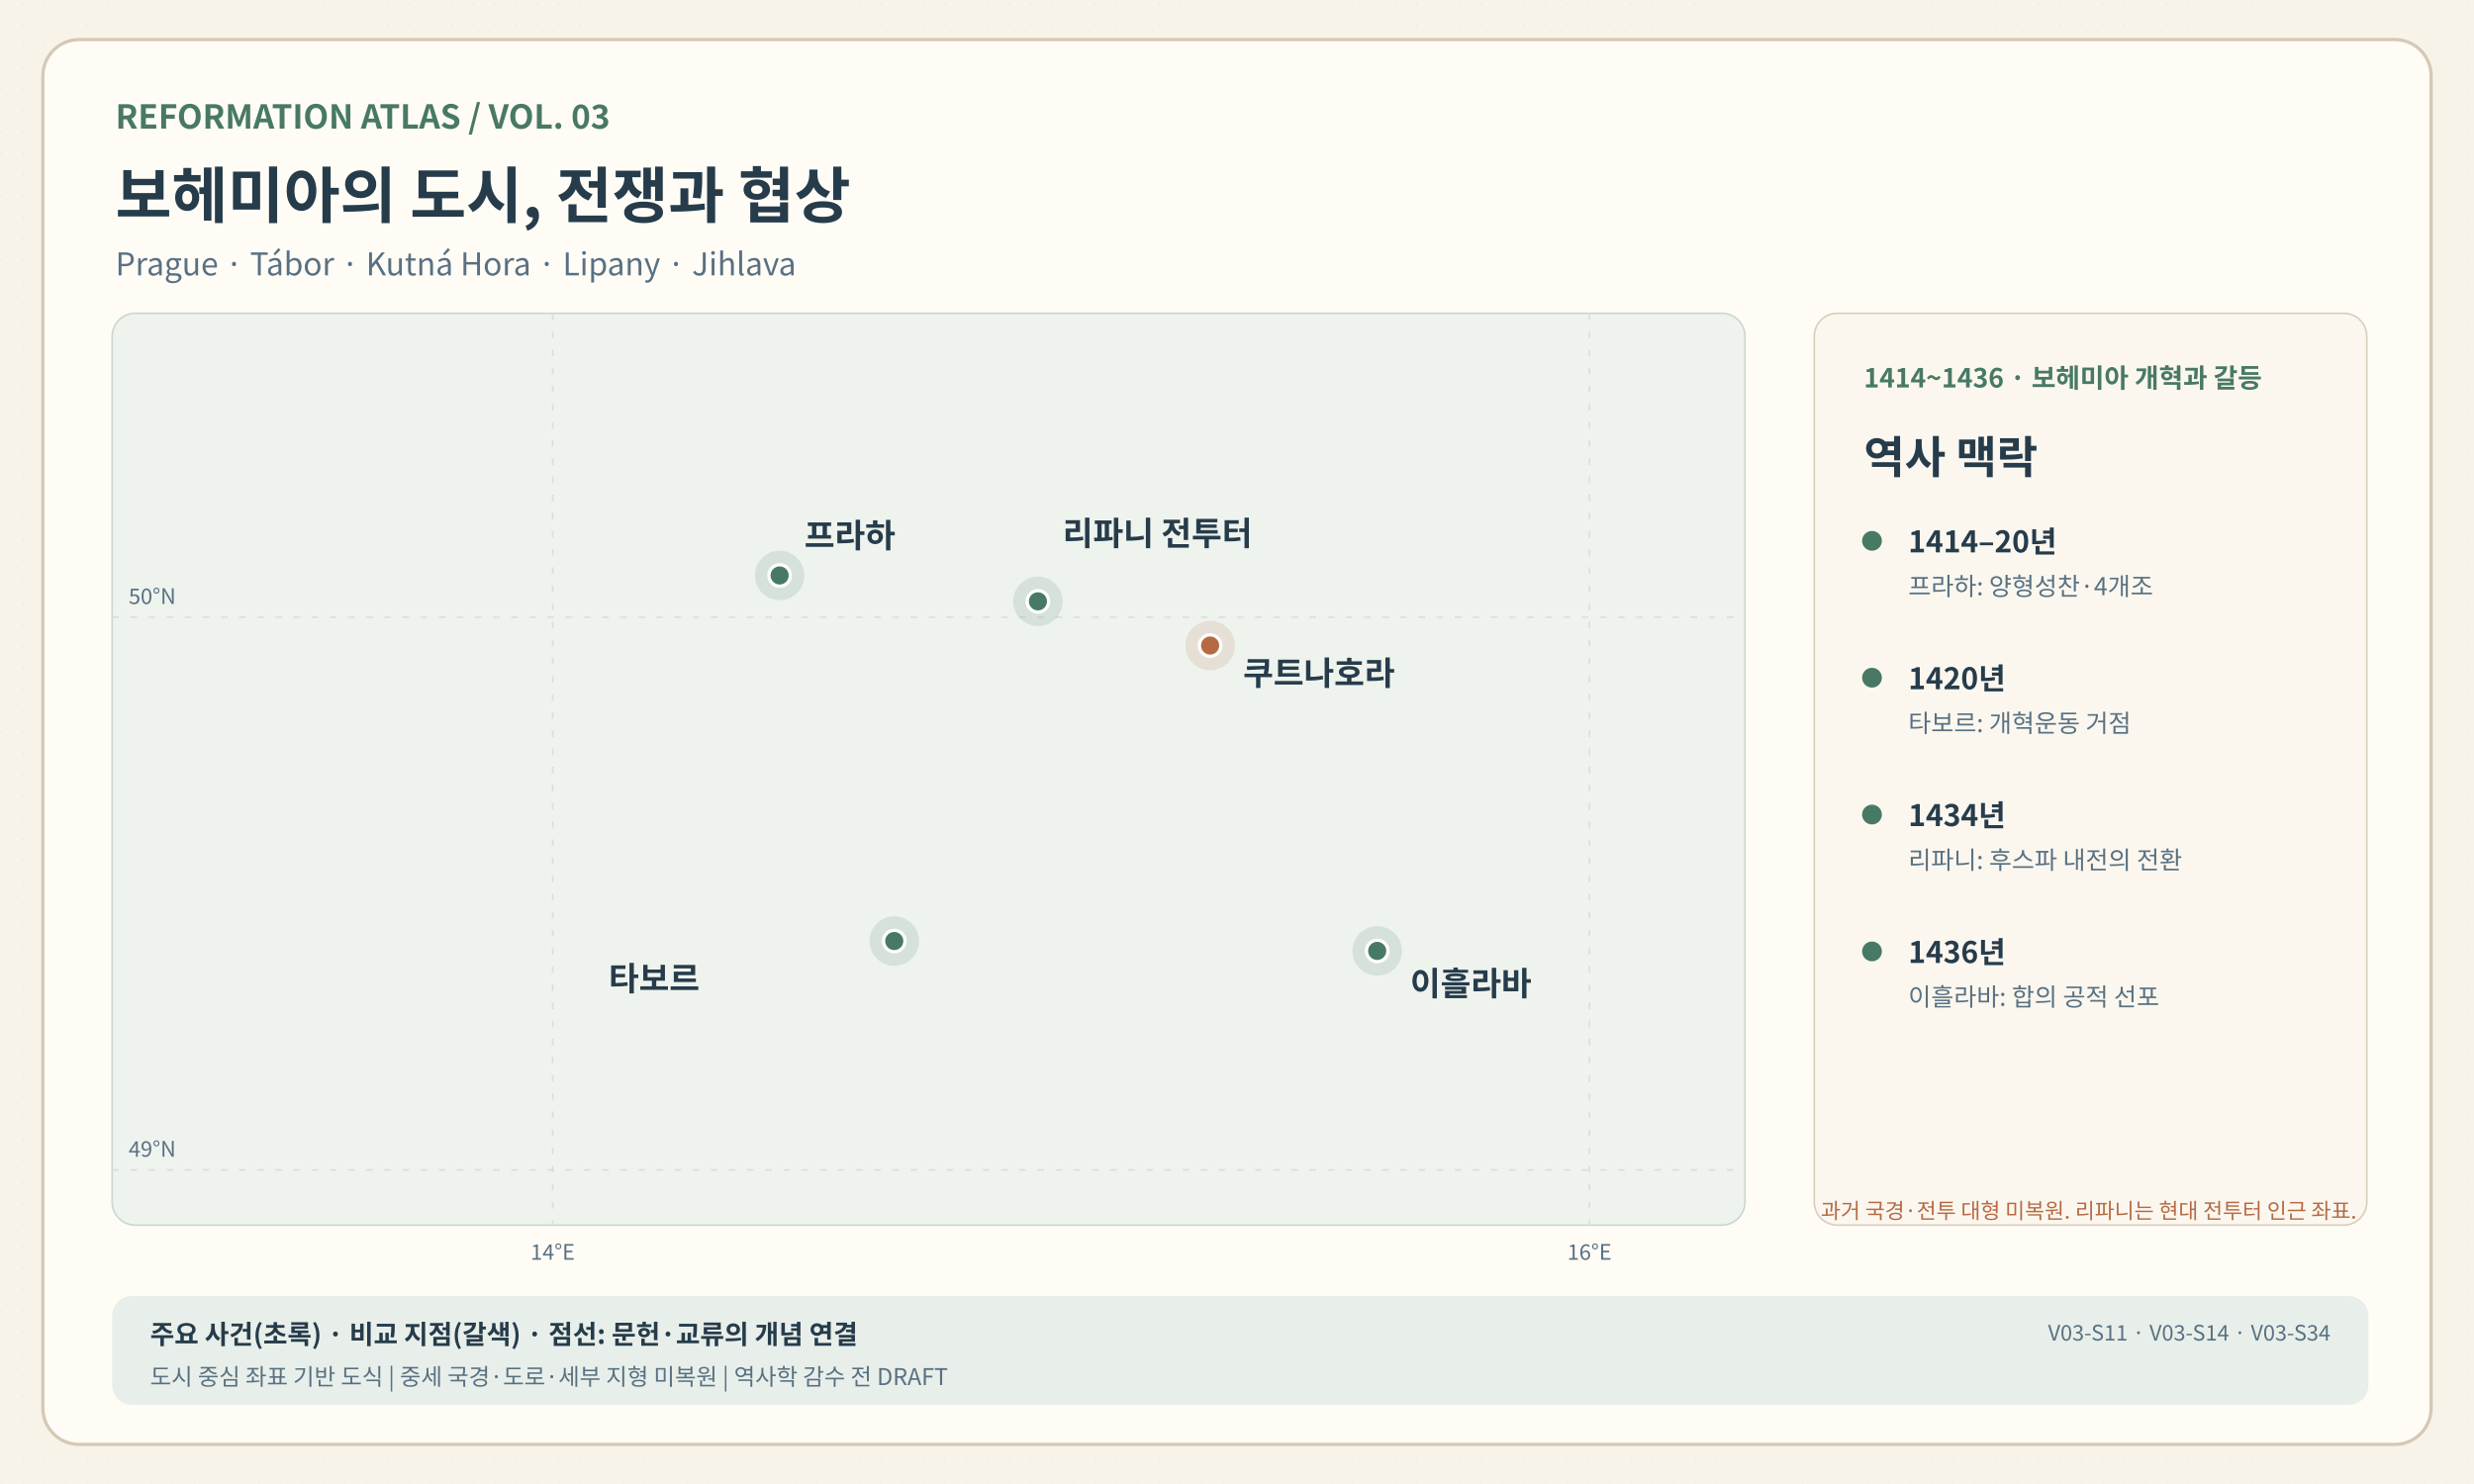
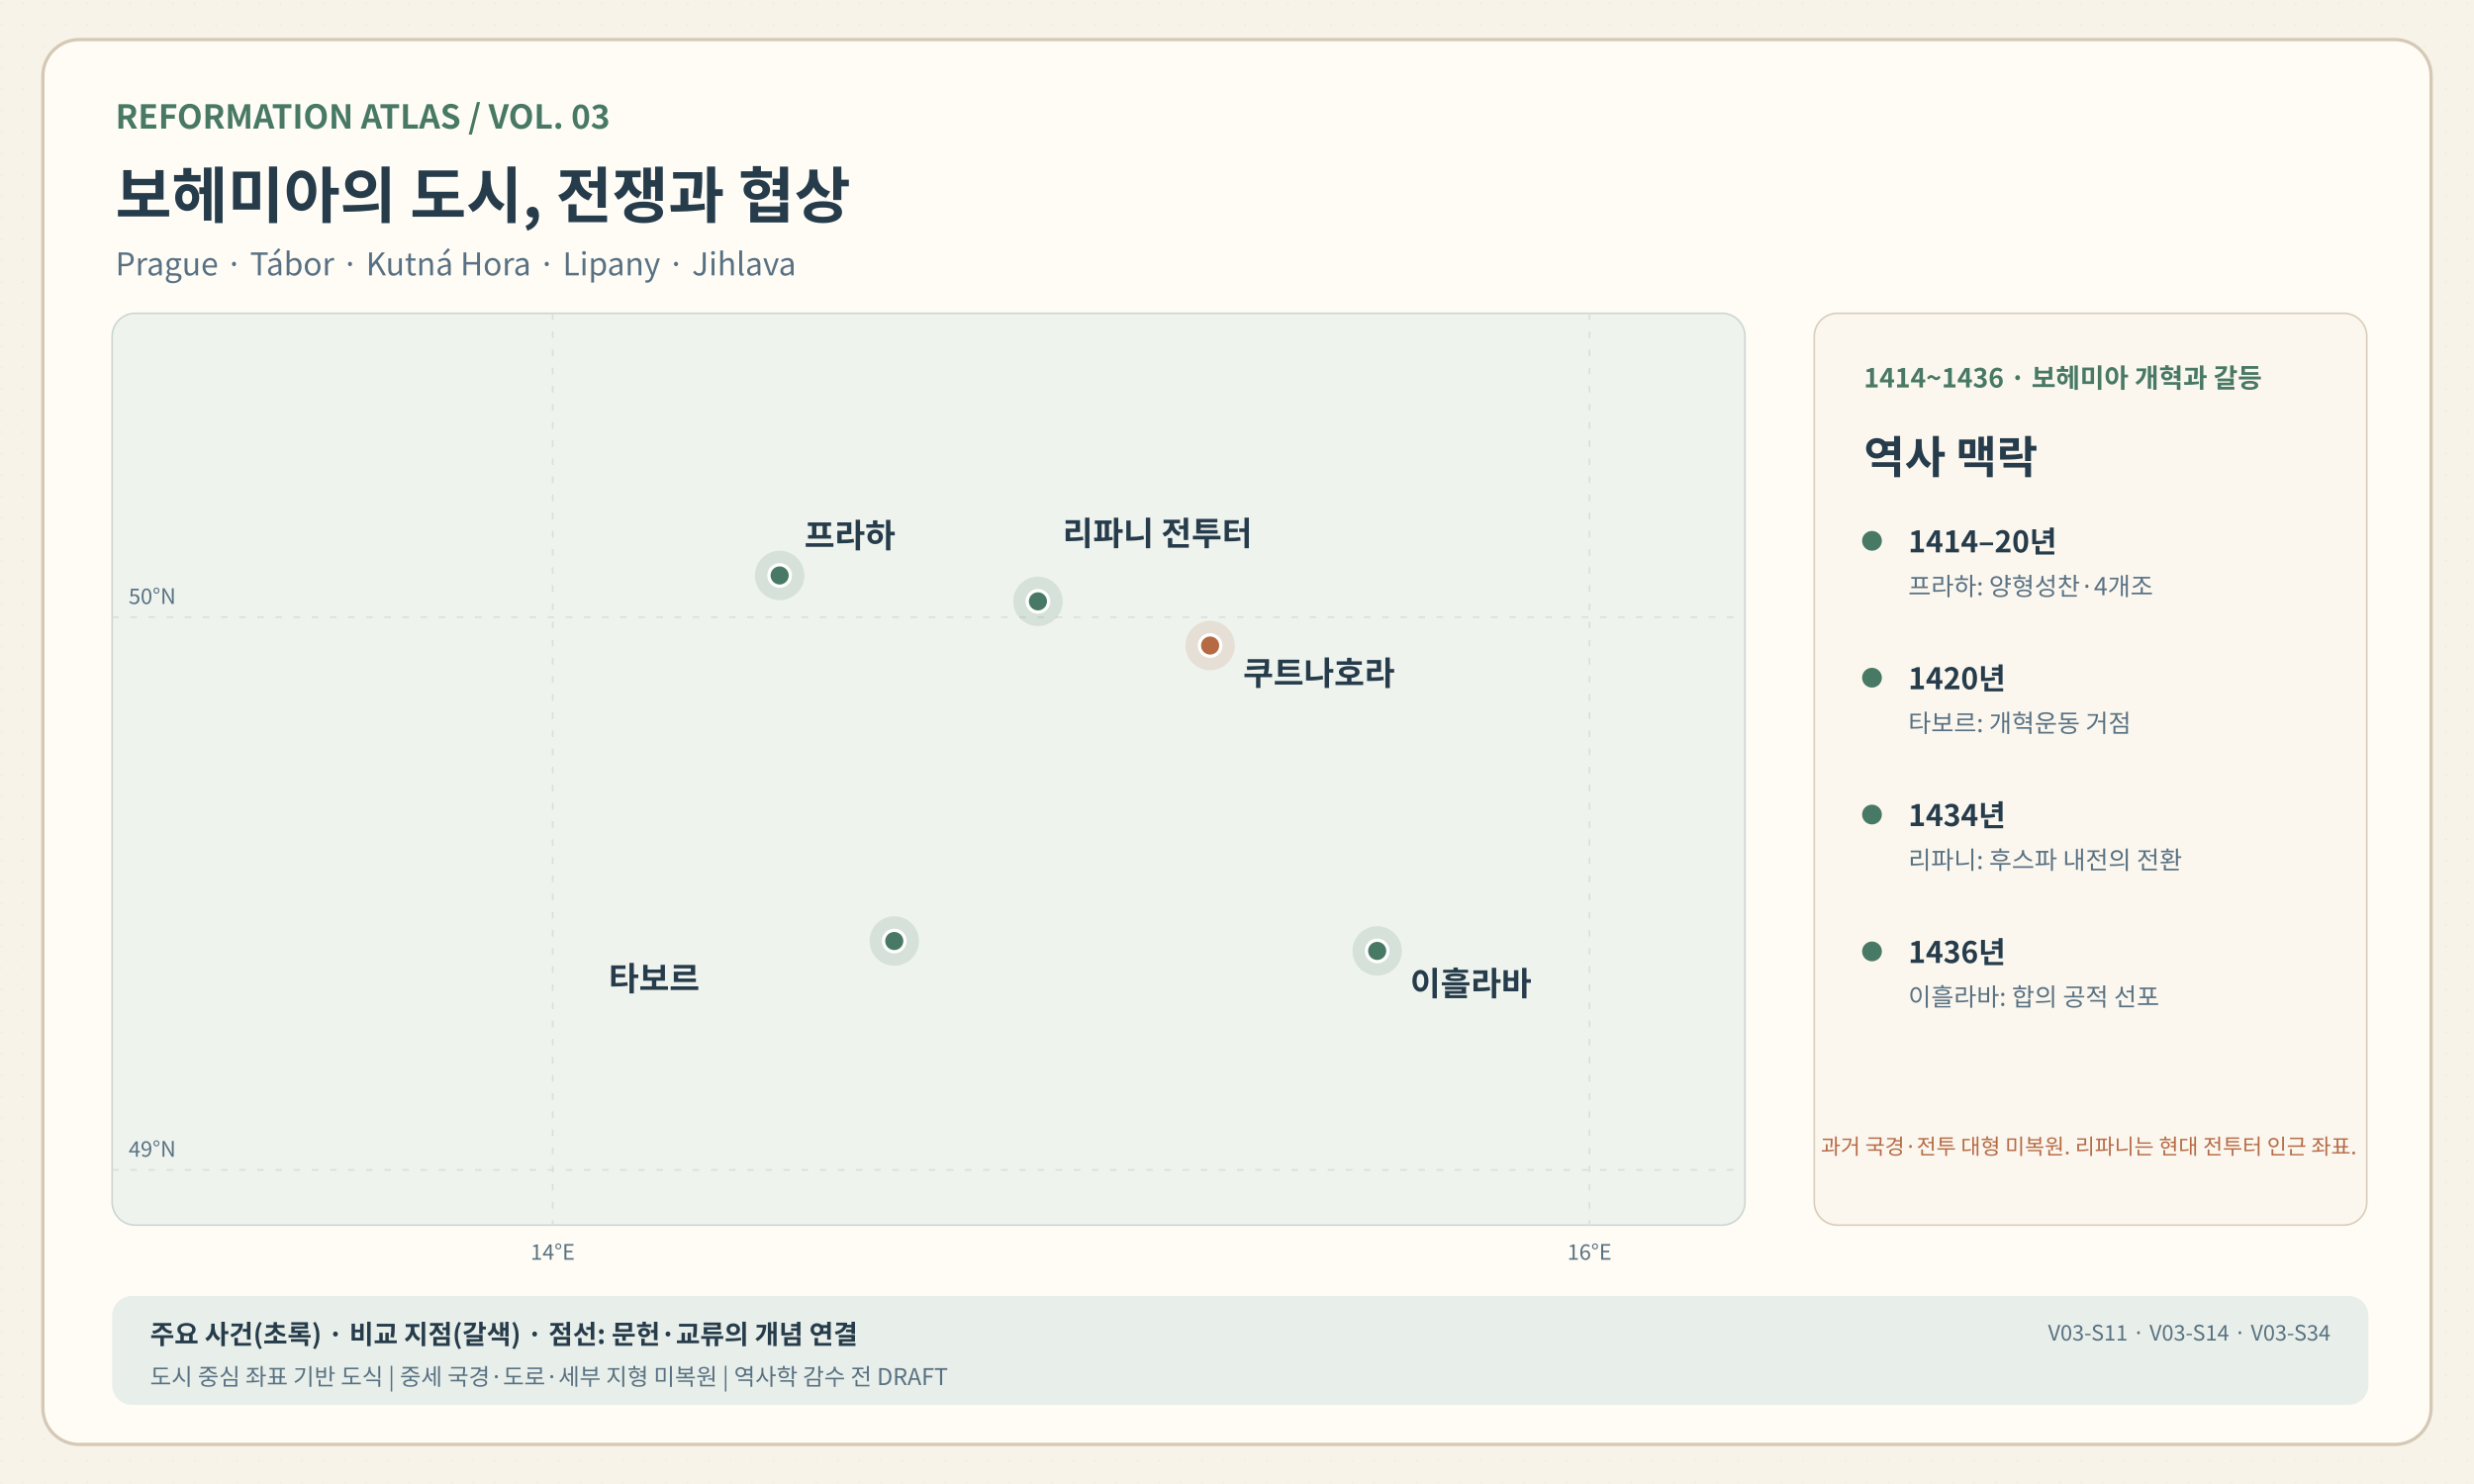
<svg xmlns="http://www.w3.org/2000/svg" viewBox="0 0 1500 900" width="1500" height="900" role="img" aria-label="보헤미아의 도시, 전쟁과 협상">
  <defs>
    <pattern id="grain" patternUnits="userSpaceOnUse" width="13" height="13">
      <circle cx="1" cy="2" r=".42" fill="#BEAD96" opacity=".24" />
    </pattern>
    <marker id="arr" markerWidth="10" markerHeight="10" refX="8" refY="5" orient="auto">
      <path d="M1 1 L9 5 L1 9" fill="none" stroke="#8A7155" stroke-width="1.6" />
    </marker>
  </defs>
  <rect width="1500" height="900" fill="#F8F3E9" />
  <rect width="1500" height="900" fill="url(#grain)" />
  <rect x="26" y="24" width="1448" height="852" rx="22" fill="#FFFCF6" stroke="#D5C9B6" stroke-width="2" />
-   <text x="70.0" y="78.0" font-family="Noto Sans CJK KR, NanumGothic, sans-serif" font-size="20" fill="#487965" font-weight="700" text-anchor="start">REFORMATION ATLAS   /   VOL. 03</text>
-   <text x="70.0" y="132.0" font-family="Noto Sans CJK KR, NanumGothic, sans-serif" font-size="37" fill="#263C4B" font-weight="800" text-anchor="start">보헤미아의 도시, 전쟁과 협상</text>
-   <text x="70.0" y="167.0" font-family="Noto Sans CJK KR, NanumGothic, sans-serif" font-size="19" fill="#587182" font-weight="400" text-anchor="start">Prague · Tábor · Kutná Hora · Lipany · Jihlava</text>
+   <text x="70.0" y="78.0" font-family="Noto Sans CJK KR" font-size="20" fill="#487965" font-weight="700" text-anchor="start">REFORMATION ATLAS   /   VOL. 03</text>
+   <text x="70.0" y="132.0" font-family="Noto Sans CJK KR" font-size="37" fill="#263C4B" font-weight="800" text-anchor="start">보헤미아의 도시, 전쟁과 협상</text>
+   <text x="70.0" y="167.0" font-family="Noto Sans CJK KR" font-size="19" fill="#587182" font-weight="400" text-anchor="start">Prague · Tábor · Kutná Hora · Lipany · Jihlava</text>
  <rect x="68" y="190" width="990" height="553" rx="14" fill="#EFF3EE" stroke="#CCD6D1" />
  <path d="M335.1,190v553" stroke="#D9DFDB" stroke-dasharray="4 7" />
-   <text x="335.1" y="764.0" font-family="Noto Sans CJK KR, NanumGothic, sans-serif" font-size="13" fill="#587182" font-weight="400" text-anchor="middle">14°E</text>
+   <text x="335.1" y="764.0" font-family="Noto Sans CJK KR" font-size="13" fill="#587182" font-weight="400" text-anchor="middle">14°E</text>
  <path d="M963.7,190v553" stroke="#D9DFDB" stroke-dasharray="4 7" />
-   <text x="963.7" y="764.0" font-family="Noto Sans CJK KR, NanumGothic, sans-serif" font-size="13" fill="#587182" font-weight="400" text-anchor="middle">16°E</text>
+   <text x="963.7" y="764.0" font-family="Noto Sans CJK KR" font-size="13" fill="#587182" font-weight="400" text-anchor="middle">16°E</text>
  <path d="M68,709.5h990" stroke="#D9DFDB" stroke-dasharray="4 7" />
-   <text x="78.0" y="701.5" font-family="Noto Sans CJK KR, NanumGothic, sans-serif" font-size="13" fill="#587182" font-weight="400" text-anchor="start">49°N</text>
+   <text x="78.0" y="701.5" font-family="Noto Sans CJK KR" font-size="13" fill="#587182" font-weight="400" text-anchor="start">49°N</text>
  <path d="M68,374.3h990" stroke="#D9DFDB" stroke-dasharray="4 7" />
-   <text x="78.0" y="366.3" font-family="Noto Sans CJK KR, NanumGothic, sans-serif" font-size="13" fill="#587182" font-weight="400" text-anchor="start">50°N</text>
+   <text x="78.0" y="366.3" font-family="Noto Sans CJK KR" font-size="13" fill="#587182" font-weight="400" text-anchor="start">50°N</text>
  <circle cx="472.7" cy="349.0" r="15" fill="#487965" opacity=".15" />
  <circle cx="472.7" cy="349.0" r="6.5" fill="#487965" stroke="white" stroke-width="2" />
-   <text x="487.7" y="332.0" font-family="Noto Sans CJK KR, NanumGothic, sans-serif" font-size="20" fill="#263C4B" font-weight="700" text-anchor="start">프라하</text>
+   <text x="487.7" y="332.0" font-family="Noto Sans CJK KR" font-size="20" fill="#263C4B" font-weight="700" text-anchor="start">프라하</text>
  <circle cx="629.3" cy="364.7" r="15" fill="#487965" opacity=".15" />
  <circle cx="629.3" cy="364.7" r="6.5" fill="#487965" stroke="white" stroke-width="2" />
-   <text x="644.3" y="330.7" font-family="Noto Sans CJK KR, NanumGothic, sans-serif" font-size="20" fill="#263C4B" font-weight="700" text-anchor="start">리파니 전투터</text>
+   <text x="644.3" y="330.7" font-family="Noto Sans CJK KR" font-size="20" fill="#263C4B" font-weight="700" text-anchor="start">리파니 전투터</text>
  <circle cx="733.7" cy="391.5" r="15" fill="#B66A44" opacity=".15" />
  <circle cx="733.7" cy="391.5" r="6.5" fill="#B66A44" stroke="white" stroke-width="2" />
-   <text x="753.7" y="415.5" font-family="Noto Sans CJK KR, NanumGothic, sans-serif" font-size="20" fill="#263C4B" font-weight="700" text-anchor="start">쿠트나호라</text>
+   <text x="753.7" y="415.5" font-family="Noto Sans CJK KR" font-size="20" fill="#263C4B" font-weight="700" text-anchor="start">쿠트나호라</text>
  <circle cx="542.2" cy="570.7" r="15" fill="#487965" opacity=".15" />
  <circle cx="542.2" cy="570.7" r="6.5" fill="#487965" stroke="white" stroke-width="2" />
-   <text x="424.2" y="600.7" font-family="Noto Sans CJK KR, NanumGothic, sans-serif" font-size="20" fill="#263C4B" font-weight="700" text-anchor="end">타보르</text>
+   <text x="424.2" y="600.7" font-family="Noto Sans CJK KR" font-size="20" fill="#263C4B" font-weight="700" text-anchor="end">타보르</text>
  <circle cx="835.0" cy="576.7" r="15" fill="#487965" opacity=".15" />
  <circle cx="835.0" cy="576.7" r="6.5" fill="#487965" stroke="white" stroke-width="2" />
-   <text x="855.0" y="603.7" font-family="Noto Sans CJK KR, NanumGothic, sans-serif" font-size="20" fill="#263C4B" font-weight="700" text-anchor="start">이흘라바</text>
+   <text x="855.0" y="603.7" font-family="Noto Sans CJK KR" font-size="20" fill="#263C4B" font-weight="700" text-anchor="start">이흘라바</text>
  <rect x="1100" y="190" width="335" height="553" rx="14" fill="#FBF7EF" stroke="#D9CDBB" />
-   <text x="1130.0" y="235.0" font-family="Noto Sans CJK KR, NanumGothic, sans-serif" font-size="16" fill="#487965" font-weight="700" text-anchor="start">1414~1436 · 보헤미아 개혁과 갈등</text>
-   <text x="1130.0" y="287.0" font-family="Noto Sans CJK KR, NanumGothic, sans-serif" font-size="27" fill="#263C4B" font-weight="800" text-anchor="start">역사 맥락</text>
+   <text x="1130.0" y="235.0" font-family="Noto Sans CJK KR" font-size="16" fill="#487965" font-weight="700" text-anchor="start">1414~1436 · 보헤미아 개혁과 갈등</text>
+   <text x="1130.0" y="287.0" font-family="Noto Sans CJK KR" font-size="27" fill="#263C4B" font-weight="800" text-anchor="start">역사 맥락</text>
  <circle cx="1135" cy="328" r="6" fill="#487965" />
-   <text x="1157.0" y="335.0" font-family="Noto Sans CJK KR, NanumGothic, sans-serif" font-size="18" fill="#263C4B" font-weight="700" text-anchor="start">1414–20년</text>
-   <text x="1157.0" y="361.0" font-family="Noto Sans CJK KR, NanumGothic, sans-serif" font-size="15" fill="#587182" font-weight="400" text-anchor="start">프라하: 양형성찬·4개조</text>
+   <text x="1157.0" y="335.0" font-family="Noto Sans CJK KR" font-size="18" fill="#263C4B" font-weight="700" text-anchor="start">1414–20년</text>
+   <text x="1157.0" y="361.0" font-family="Noto Sans CJK KR" font-size="15" fill="#587182" font-weight="400" text-anchor="start">프라하: 양형성찬·4개조</text>
  <circle cx="1135" cy="411" r="6" fill="#487965" />
-   <text x="1157.0" y="418.0" font-family="Noto Sans CJK KR, NanumGothic, sans-serif" font-size="18" fill="#263C4B" font-weight="700" text-anchor="start">1420년</text>
-   <text x="1157.0" y="444.0" font-family="Noto Sans CJK KR, NanumGothic, sans-serif" font-size="15" fill="#587182" font-weight="400" text-anchor="start">타보르: 개혁운동 거점</text>
+   <text x="1157.0" y="418.0" font-family="Noto Sans CJK KR" font-size="18" fill="#263C4B" font-weight="700" text-anchor="start">1420년</text>
+   <text x="1157.0" y="444.0" font-family="Noto Sans CJK KR" font-size="15" fill="#587182" font-weight="400" text-anchor="start">타보르: 개혁운동 거점</text>
  <circle cx="1135" cy="494" r="6" fill="#487965" />
-   <text x="1157.0" y="501.0" font-family="Noto Sans CJK KR, NanumGothic, sans-serif" font-size="18" fill="#263C4B" font-weight="700" text-anchor="start">1434년</text>
-   <text x="1157.0" y="527.0" font-family="Noto Sans CJK KR, NanumGothic, sans-serif" font-size="15" fill="#587182" font-weight="400" text-anchor="start">리파니: 후스파 내전의 전환</text>
+   <text x="1157.0" y="501.0" font-family="Noto Sans CJK KR" font-size="18" fill="#263C4B" font-weight="700" text-anchor="start">1434년</text>
+   <text x="1157.0" y="527.0" font-family="Noto Sans CJK KR" font-size="15" fill="#587182" font-weight="400" text-anchor="start">리파니: 후스파 내전의 전환</text>
  <circle cx="1135" cy="577" r="6" fill="#487965" />
-   <text x="1157.0" y="584.0" font-family="Noto Sans CJK KR, NanumGothic, sans-serif" font-size="18" fill="#263C4B" font-weight="700" text-anchor="start">1436년</text>
-   <text x="1157.0" y="610.0" font-family="Noto Sans CJK KR, NanumGothic, sans-serif" font-size="15" fill="#587182" font-weight="400" text-anchor="start">이흘라바: 합의 공적 선포</text>
+   <text x="1157.0" y="584.0" font-family="Noto Sans CJK KR" font-size="18" fill="#263C4B" font-weight="700" text-anchor="start">1436년</text>
+   <text x="1157.0" y="610.0" font-family="Noto Sans CJK KR" font-size="15" fill="#587182" font-weight="400" text-anchor="start">이흘라바: 합의 공적 선포</text>
  <rect x="68" y="786" width="1368" height="66" rx="12" fill="#E8EEE9" />
-   <text x="91.0" y="815.0" font-family="Noto Sans CJK KR, NanumGothic, sans-serif" font-size="16" fill="#263C4B" font-weight="650" text-anchor="start">주요 사건(초록) · 비교 지점(갈색) · 점선: 문헌·교류의 개념 연결</text>
-   <text x="91.0" y="840.0" font-family="Noto Sans CJK KR, NanumGothic, sans-serif" font-size="14" fill="#587182" font-weight="400" text-anchor="start">도시 중심 좌표 기반 도식 | 중세 국경·도로·세부 지형 미복원 | 역사학 감수 전 DRAFT</text>
-   <text x="1413.0" y="813.0" font-family="Noto Sans CJK KR, NanumGothic, sans-serif" font-size="13" fill="#587182" font-weight="400" text-anchor="end">V03-S11 · V03-S14 · V03-S34</text>
-   <text x="1104.0" y="739.0" font-family="Noto Sans CJK KR, NanumGothic, sans-serif" font-size="13" fill="#B66A44" font-weight="400" text-anchor="start">과거 국경·전투 대형 미복원. 리파니는 현대 전투터 인근 좌표.</text>
+   <text x="91.0" y="815.0" font-family="Noto Sans CJK KR" font-size="16" fill="#263C4B" font-weight="650" text-anchor="start">주요 사건(초록) · 비교 지점(갈색) · 점선: 문헌·교류의 개념 연결</text>
+   <text x="91.0" y="840.0" font-family="Noto Sans CJK KR" font-size="14" fill="#587182" font-weight="400" text-anchor="start">도시 중심 좌표 기반 도식 | 중세 국경·도로·세부 지형 미복원 | 역사학 감수 전 DRAFT</text>
+   <text x="1413.0" y="813.0" font-family="Noto Sans CJK KR" font-size="13" fill="#587182" font-weight="400" text-anchor="end">V03-S11 · V03-S14 · V03-S34</text>
+   <text x="1104.0" y="700.0" font-family="Noto Sans CJK KR" font-size="13" fill="#B66A44" font-weight="400" text-anchor="start">과거 국경·전투 대형 미복원. 리파니는 현대 전투터 인근 좌표.</text>
</svg>
